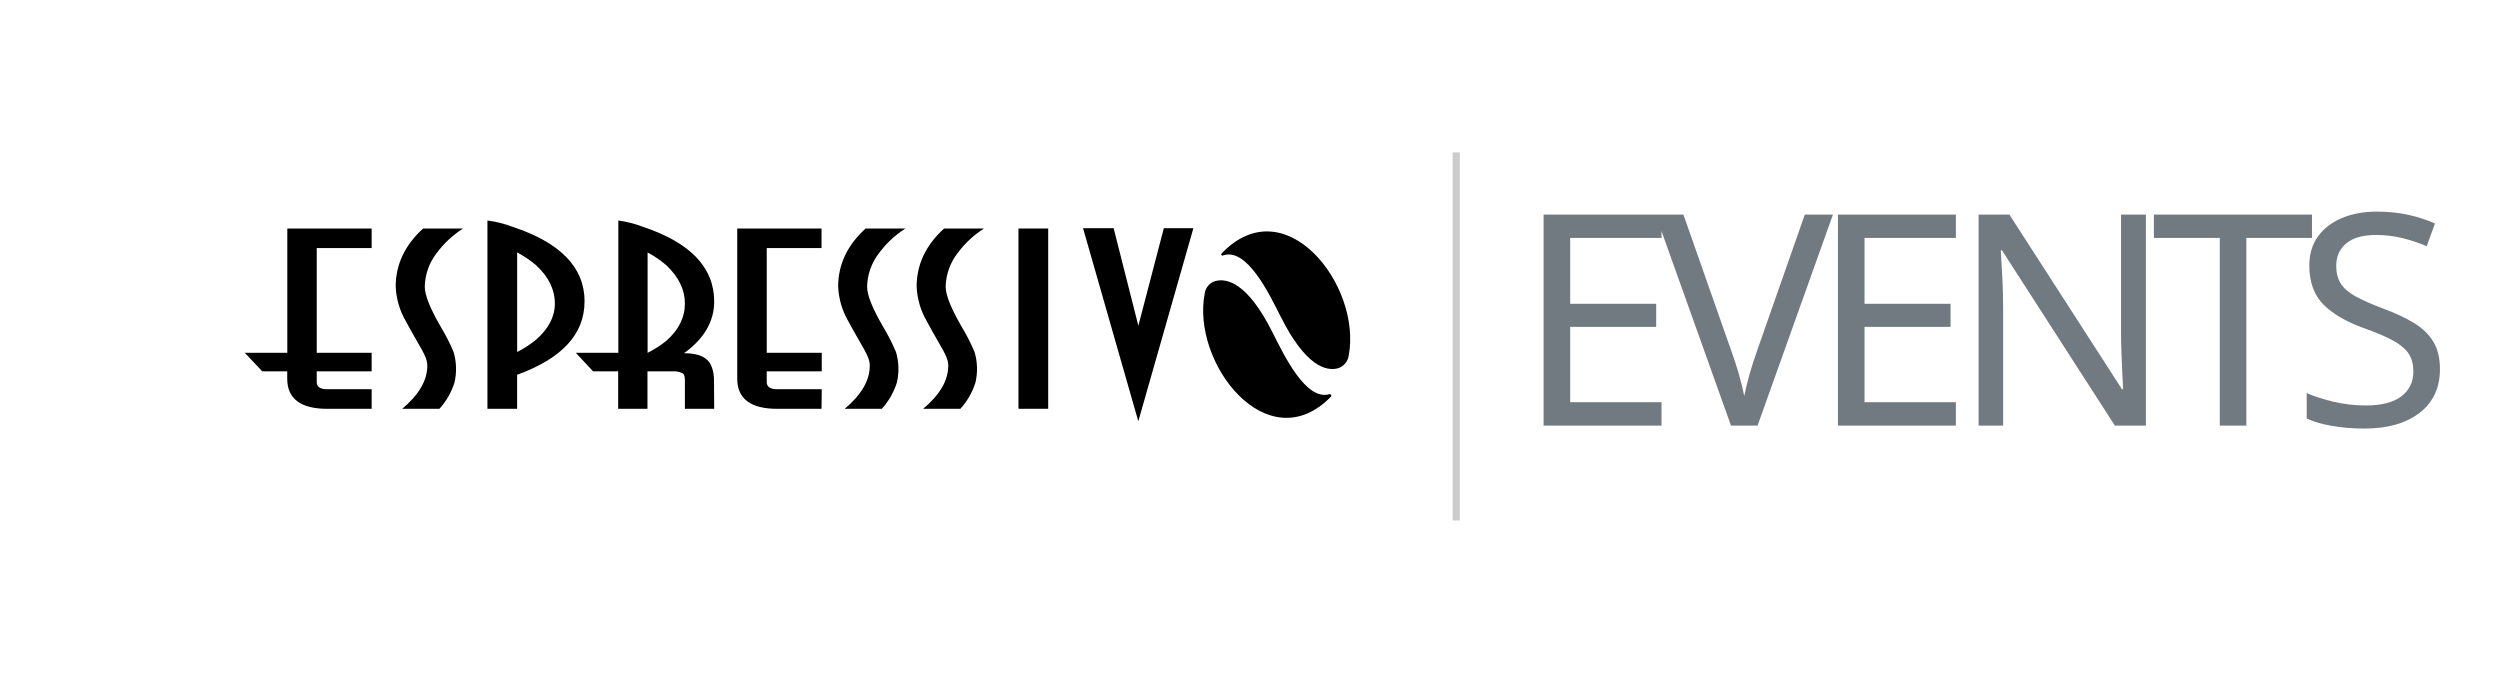
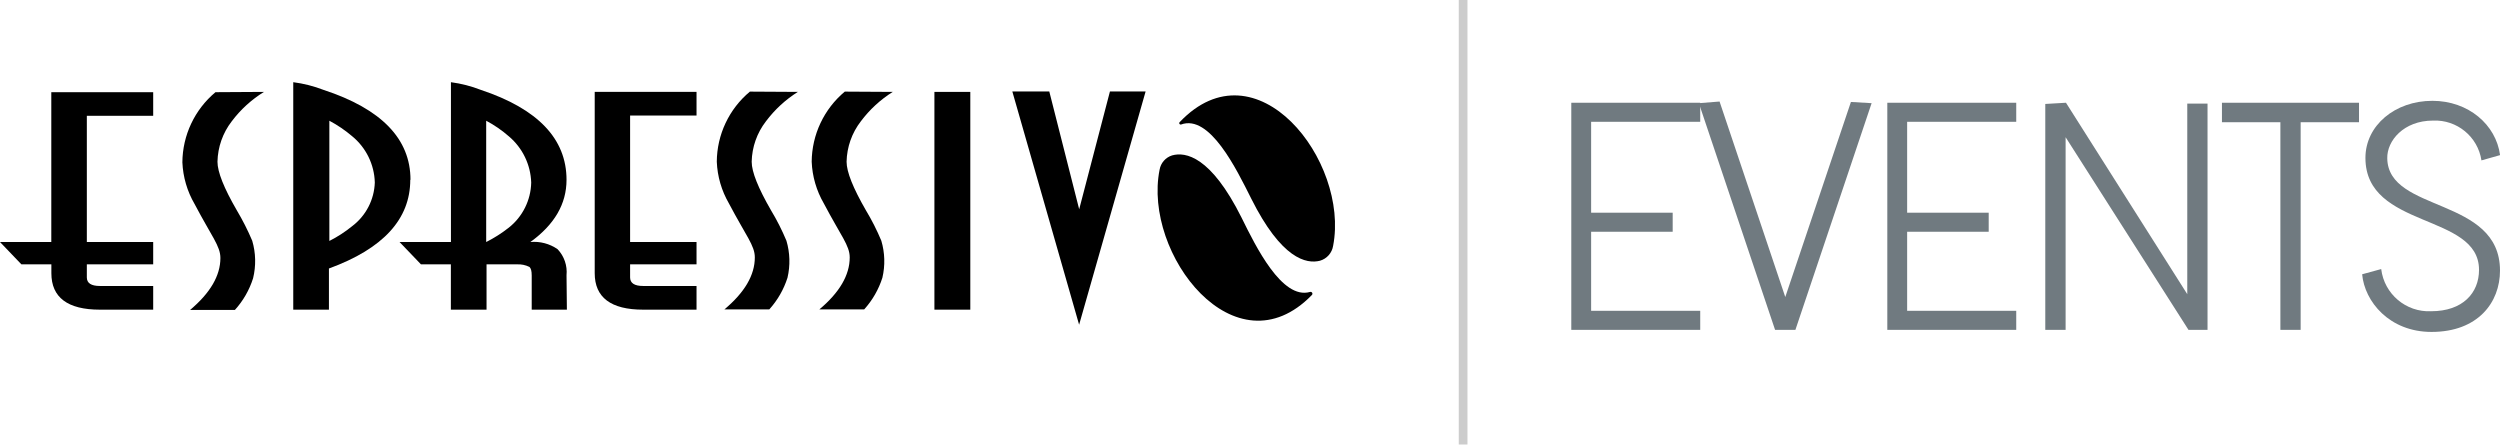
- <svg xmlns="http://www.w3.org/2000/svg" viewBox="0 0 580.38 156.55">
+ <svg xmlns="http://www.w3.org/2000/svg" viewBox="0 0 350.38 62.3">
  <defs>
-     <style>.cls-1{fill-rule:evenodd;}.cls-2{font-size:68.61px;fill:#707a80;font-family:Affogato-Regular, Affogato;letter-spacing:-0.08em;}.cls-3,.cls-4{fill:none;}.cls-3{stroke:#000;stroke-miterlimit:10;stroke-width:1.68px;opacity:0.2;}</style>
+     <style>.cls-1{fill-rule:evenodd;}.cls-2{fill:#707a80;}.cls-3{fill:none;stroke:#000;stroke-miterlimit:10;stroke-width:1.22px;opacity:0.2;}</style>
  </defs>
  <g id="Capa_2" data-name="Capa 2">
    <g id="Capa_1-2" data-name="Capa 1">
-       <path d="M228.44,53.05a22.77,22.77,0,0,0-6.13,5.71,13.17,13.17,0,0,0-2.77,7.78c0,2,1.26,5.07,3.71,9.31a46.22,46.22,0,0,1,3,5.88,13.79,13.79,0,0,1,.2,7.09,16.46,16.46,0,0,1-3.5,6.09H214.3c3.88-3.25,5.84-6.59,5.84-10,0-2.28-1.67-4.13-5-10.37a17.47,17.47,0,0,1-2.34-8q0-7.7,6.37-13.49Z" />
-       <path d="M86.28,94.91H76c-6.2,0-9.32-2.34-9.32-7v-1.7H60.89l-4.06-4.3H66.7V53.05H86.28v4.54H73.53V81.91H86.28v4.3H73.53v2.51c0,1.1.83,1.64,2.51,1.64H86.28Z" />
-       <path d="M135.7,70q0,11.33-15.65,17v7.91h-6.89V51.19A25.22,25.22,0,0,1,119,52.66q16.7,5.52,16.71,17.3m-6.9.51c0-3.27-1.46-6.23-4.38-8.92a24.73,24.73,0,0,0-4.37-2.95V81.71a23.59,23.59,0,0,0,4.37-2.84q4.38-3.8,4.38-8.4" />
-       <path d="M165.8,94.91H159V88.34q0-1.29-.45-1.65a4.75,4.75,0,0,0-2.39-.48h-5.85v8.7h-6.8v-8.7h-5.83l-4-4.3h9.87V51.19a25.08,25.08,0,0,1,5.72,1.47Q165.8,58.17,165.8,70q0,6.93-7,12c2.41,0,4.15.48,5.24,1.42s1.72,2.67,1.72,5ZM159,70.47c0-3.18-1.42-6.15-4.28-8.86a23.06,23.06,0,0,0-4.38-3V81.91a24.72,24.72,0,0,0,4.33-2.77q4.32-3.8,4.33-8.67" />
-       <path d="M190.72,94.91H180.46q-9.3,0-9.31-7V53.05h19.57v4.54H178V81.91h12.77v4.3H178v2.51c0,1.1.84,1.64,2.51,1.64h10.26Z" />
-       <path d="M210.2,53.05a22.77,22.77,0,0,0-6.13,5.71,13.17,13.17,0,0,0-2.77,7.78c0,2,1.25,5.07,3.71,9.31a46.22,46.22,0,0,1,3,5.88,13.9,13.9,0,0,1,.2,7.09,16.46,16.46,0,0,1-3.5,6.09h-8.62c3.88-3.25,5.83-6.59,5.83-10,0-2.28-1.66-4.13-5-10.37a17.47,17.47,0,0,1-2.34-8q0-7.7,6.37-13.49Z" />
-       <path d="M107.5,53.05a23.07,23.07,0,0,0-6.13,5.71,13.22,13.22,0,0,0-2.76,7.78c0,2,1.25,5.07,3.7,9.31a45.19,45.19,0,0,1,3,5.88,14,14,0,0,1,.2,7.09,16.6,16.6,0,0,1-3.5,6.09H93.37c3.87-3.25,5.83-6.59,5.83-10,0-2.28-1.67-4.13-5-10.37a17.47,17.47,0,0,1-2.34-8q0-7.7,6.37-13.49Z" />
-       <rect x="236.44" y="53.05" width="6.9" height="41.85" />
-       <polygon points="277.05 52.97 264.26 97.8 251.43 52.97 258.53 52.97 264.27 75.62 270.19 52.97 277.05 52.97" />
-       <path class="cls-1" d="M295.44,77.21c2.78,5.56,7.77,15.83,13.14,14.31a.36.36,0,0,1,.37.6c-14.7,15-32.51-7.86-29.25-24.12a3.47,3.47,0,0,1,2.4-2.74c2.58-.72,7.44.15,13.34,11.95" />
-       <path class="cls-1" d="M297.32,73.53c-2.83-5.67-8-16.23-13.46-14.2a.28.28,0,0,1-.28-.46c14.72-15.5,32.68,7.44,29.51,23.77a3.58,3.58,0,0,1-2.53,2.87c-2.6.67-7.42-.34-13.24-12" />
-       <text class="cls-2" transform="translate(351.69 98.8)">EVENTS</text>
-       <line class="cls-3" x1="338.07" y1="35.39" x2="338.07" y2="120.83" />
-       <rect class="cls-4" width="580.38" height="156.55" />
+       <path d="M125.12,12.88A16.73,16.73,0,0,0,120.65,17a9.59,9.59,0,0,0-2,5.67c0,1.43.92,3.7,2.7,6.79a32.53,32.53,0,0,1,2.17,4.28,10.12,10.12,0,0,1,.15,5.18,12.1,12.1,0,0,1-2.55,4.44h-6.28c2.82-2.37,4.25-4.8,4.25-7.28,0-1.67-1.22-3-3.63-7.57a12.67,12.67,0,0,1-1.7-5.84,12.93,12.93,0,0,1,4.64-9.83Z" />
+       <path d="M21.47,43.4H14c-4.52,0-6.8-1.71-6.8-5.11V37.05H3L0,33.92H7.19v-21H21.47v3.31h-9.3V33.92h9.3v3.13h-9.3v1.83q0,1.2,1.83,1.2h7.47Z" />
+       <path d="M57.5,25.2q0,8.27-11.4,12.43V43.4h-5V11.52a18.31,18.31,0,0,1,4.25,1.08q12.18,4,12.18,12.6m-5,.38a8.68,8.68,0,0,0-3.19-6.5,17.83,17.83,0,0,0-3.18-2.16V33.77a17.72,17.72,0,0,0,3.18-2.06,8,8,0,0,0,3.19-6.13" />
+       <path d="M79.45,43.4H74.52V38.61c0-.63-.1-1-.32-1.2a3.51,3.51,0,0,0-1.75-.36H68.19V43.4h-5V37.05H59L56,33.92h7.2V11.52A18.28,18.28,0,0,1,67.4,12.6q12,4,12,12.6,0,5.07-5.07,8.72a5.77,5.77,0,0,1,3.81,1,4.64,4.64,0,0,1,1.26,3.66Zm-5-17.82a8.84,8.84,0,0,0-3.12-6.46,16.82,16.82,0,0,0-3.19-2.2v17a18.71,18.71,0,0,0,3.15-2,8.28,8.28,0,0,0,3.16-6.32" />
+       <path d="M97.62,43.4H90.14c-4.52,0-6.79-1.71-6.79-5.11V12.88H97.62v3.31H88.31V33.92h9.31v3.13H88.31v1.83q0,1.2,1.83,1.2h7.48Z" />
+       <path d="M111.82,12.88A16.73,16.73,0,0,0,107.35,17a9.59,9.59,0,0,0-2,5.67c0,1.43.92,3.7,2.7,6.79a32.53,32.53,0,0,1,2.17,4.28,10.12,10.12,0,0,1,.15,5.18,12.1,12.1,0,0,1-2.55,4.44h-6.29c2.83-2.37,4.26-4.8,4.26-7.28,0-1.67-1.22-3-3.63-7.57a12.67,12.67,0,0,1-1.7-5.84,12.89,12.89,0,0,1,4.64-9.83Z" />
+       <path d="M37,12.88A16.43,16.43,0,0,0,32.48,17a9.59,9.59,0,0,0-2,5.67c0,1.43.91,3.7,2.7,6.79a35.24,35.24,0,0,1,2.17,4.28A10.1,10.1,0,0,1,35.47,39a12,12,0,0,1-2.55,4.44H26.64c2.82-2.37,4.25-4.8,4.25-7.28,0-1.67-1.21-3-3.62-7.57a12.7,12.7,0,0,1-1.71-5.84,12.93,12.93,0,0,1,4.64-9.83Z" />
+       <rect x="130.96" y="12.88" width="5.03" height="30.52" />
+       <polygon points="160.56 12.82 151.24 45.51 141.88 12.82 147.06 12.82 151.25 29.33 155.56 12.82 160.56 12.82" />
+       <path class="cls-1" d="M174,30.49c2,4.06,5.67,11.54,9.59,10.43a.26.26,0,0,1,.26.44c-10.72,11-23.7-5.73-21.33-17.58a2.55,2.55,0,0,1,1.75-2c1.88-.53,5.43.11,9.73,8.71" />
+       <path class="cls-1" d="M175.35,27.81c-2.07-4.13-5.81-11.83-9.82-10.36a.2.2,0,0,1-.2-.33c10.73-11.3,23.82,5.42,21.51,17.33A2.59,2.59,0,0,1,185,36.54c-1.9.49-5.41-.24-9.65-8.73" />
+       <path class="cls-2" d="M223,17.07V29.81h11.43v2.67H223V43.56h15.29v2.67H220.22V14.4h18.07v2.67Z" />
+       <path class="cls-2" d="M262.31,14.46,251.63,46.23h-2.85L238.1,14.46l2.9-.23,9.21,27.4,9.2-27.34Z" />
+       <path class="cls-2" d="M267.29,17.07V29.81h11.43v2.67H267.29V43.56h15.29v2.67H264.51V14.4h18.07v2.67Z" />
+       <path class="cls-2" d="M309.39,14.52V46.23h-2.67l-17.22-27v27h-2.85V14.57l2.9-.17,17,26.83V14.52Z" />
+       <path class="cls-2" d="M330.62,17.13h-8.18v29.1H319.6V17.13h-8.19V14.4h19.21Z" />
+       <path class="cls-2" d="M331.06,38.44l2.67-.73a6.73,6.73,0,0,0,7,5.91c4.43,0,6.71-2.56,6.71-5.8,0-8-15.92-5.68-15.92-15.69,0-4.55,4.15-8,9.38-8,5.06,0,8.92,3.35,9.49,7.61l-2.61.74A6.57,6.57,0,0,0,341,16.9c-4.14,0-6.48,2.85-6.42,5.29.11,7.67,15.8,5.34,15.8,15.74,0,4.44-3.07,8.59-9.6,8.59C334.87,46.52,331.4,42.25,331.06,38.44Z" />
+       <line class="cls-3" x1="205.06" x2="205.06" y2="62.3" />
    </g>
  </g>
</svg>
